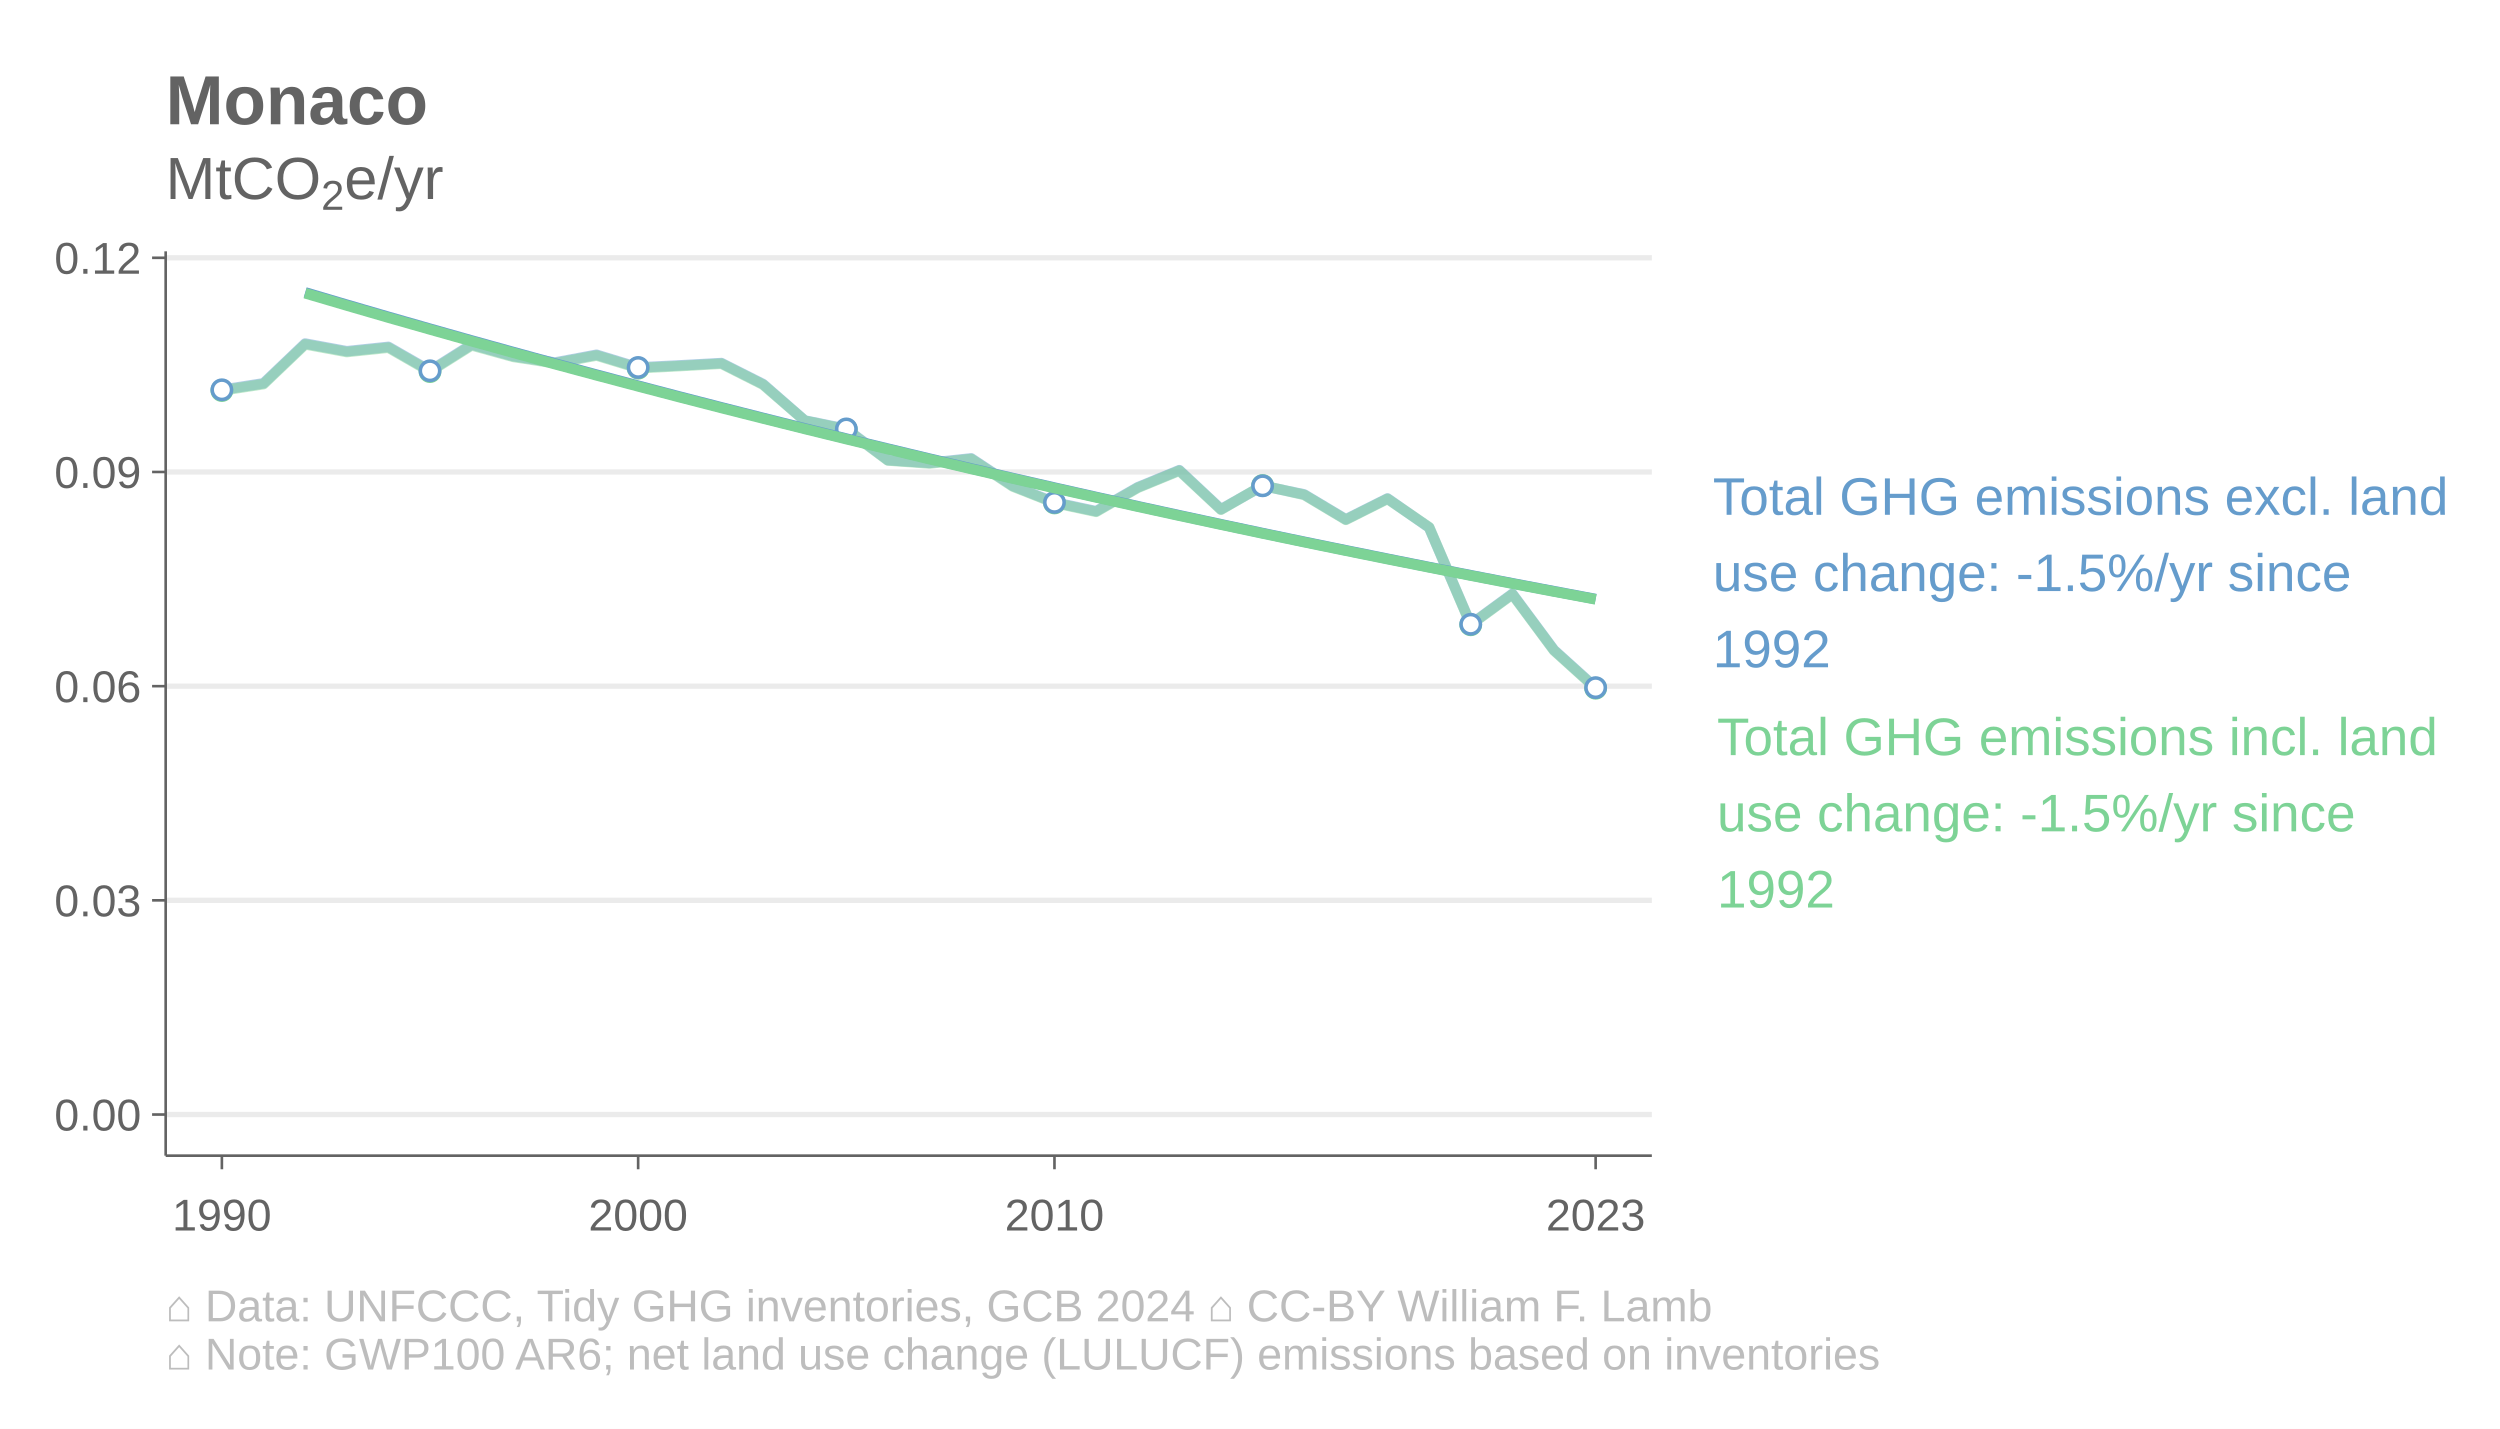
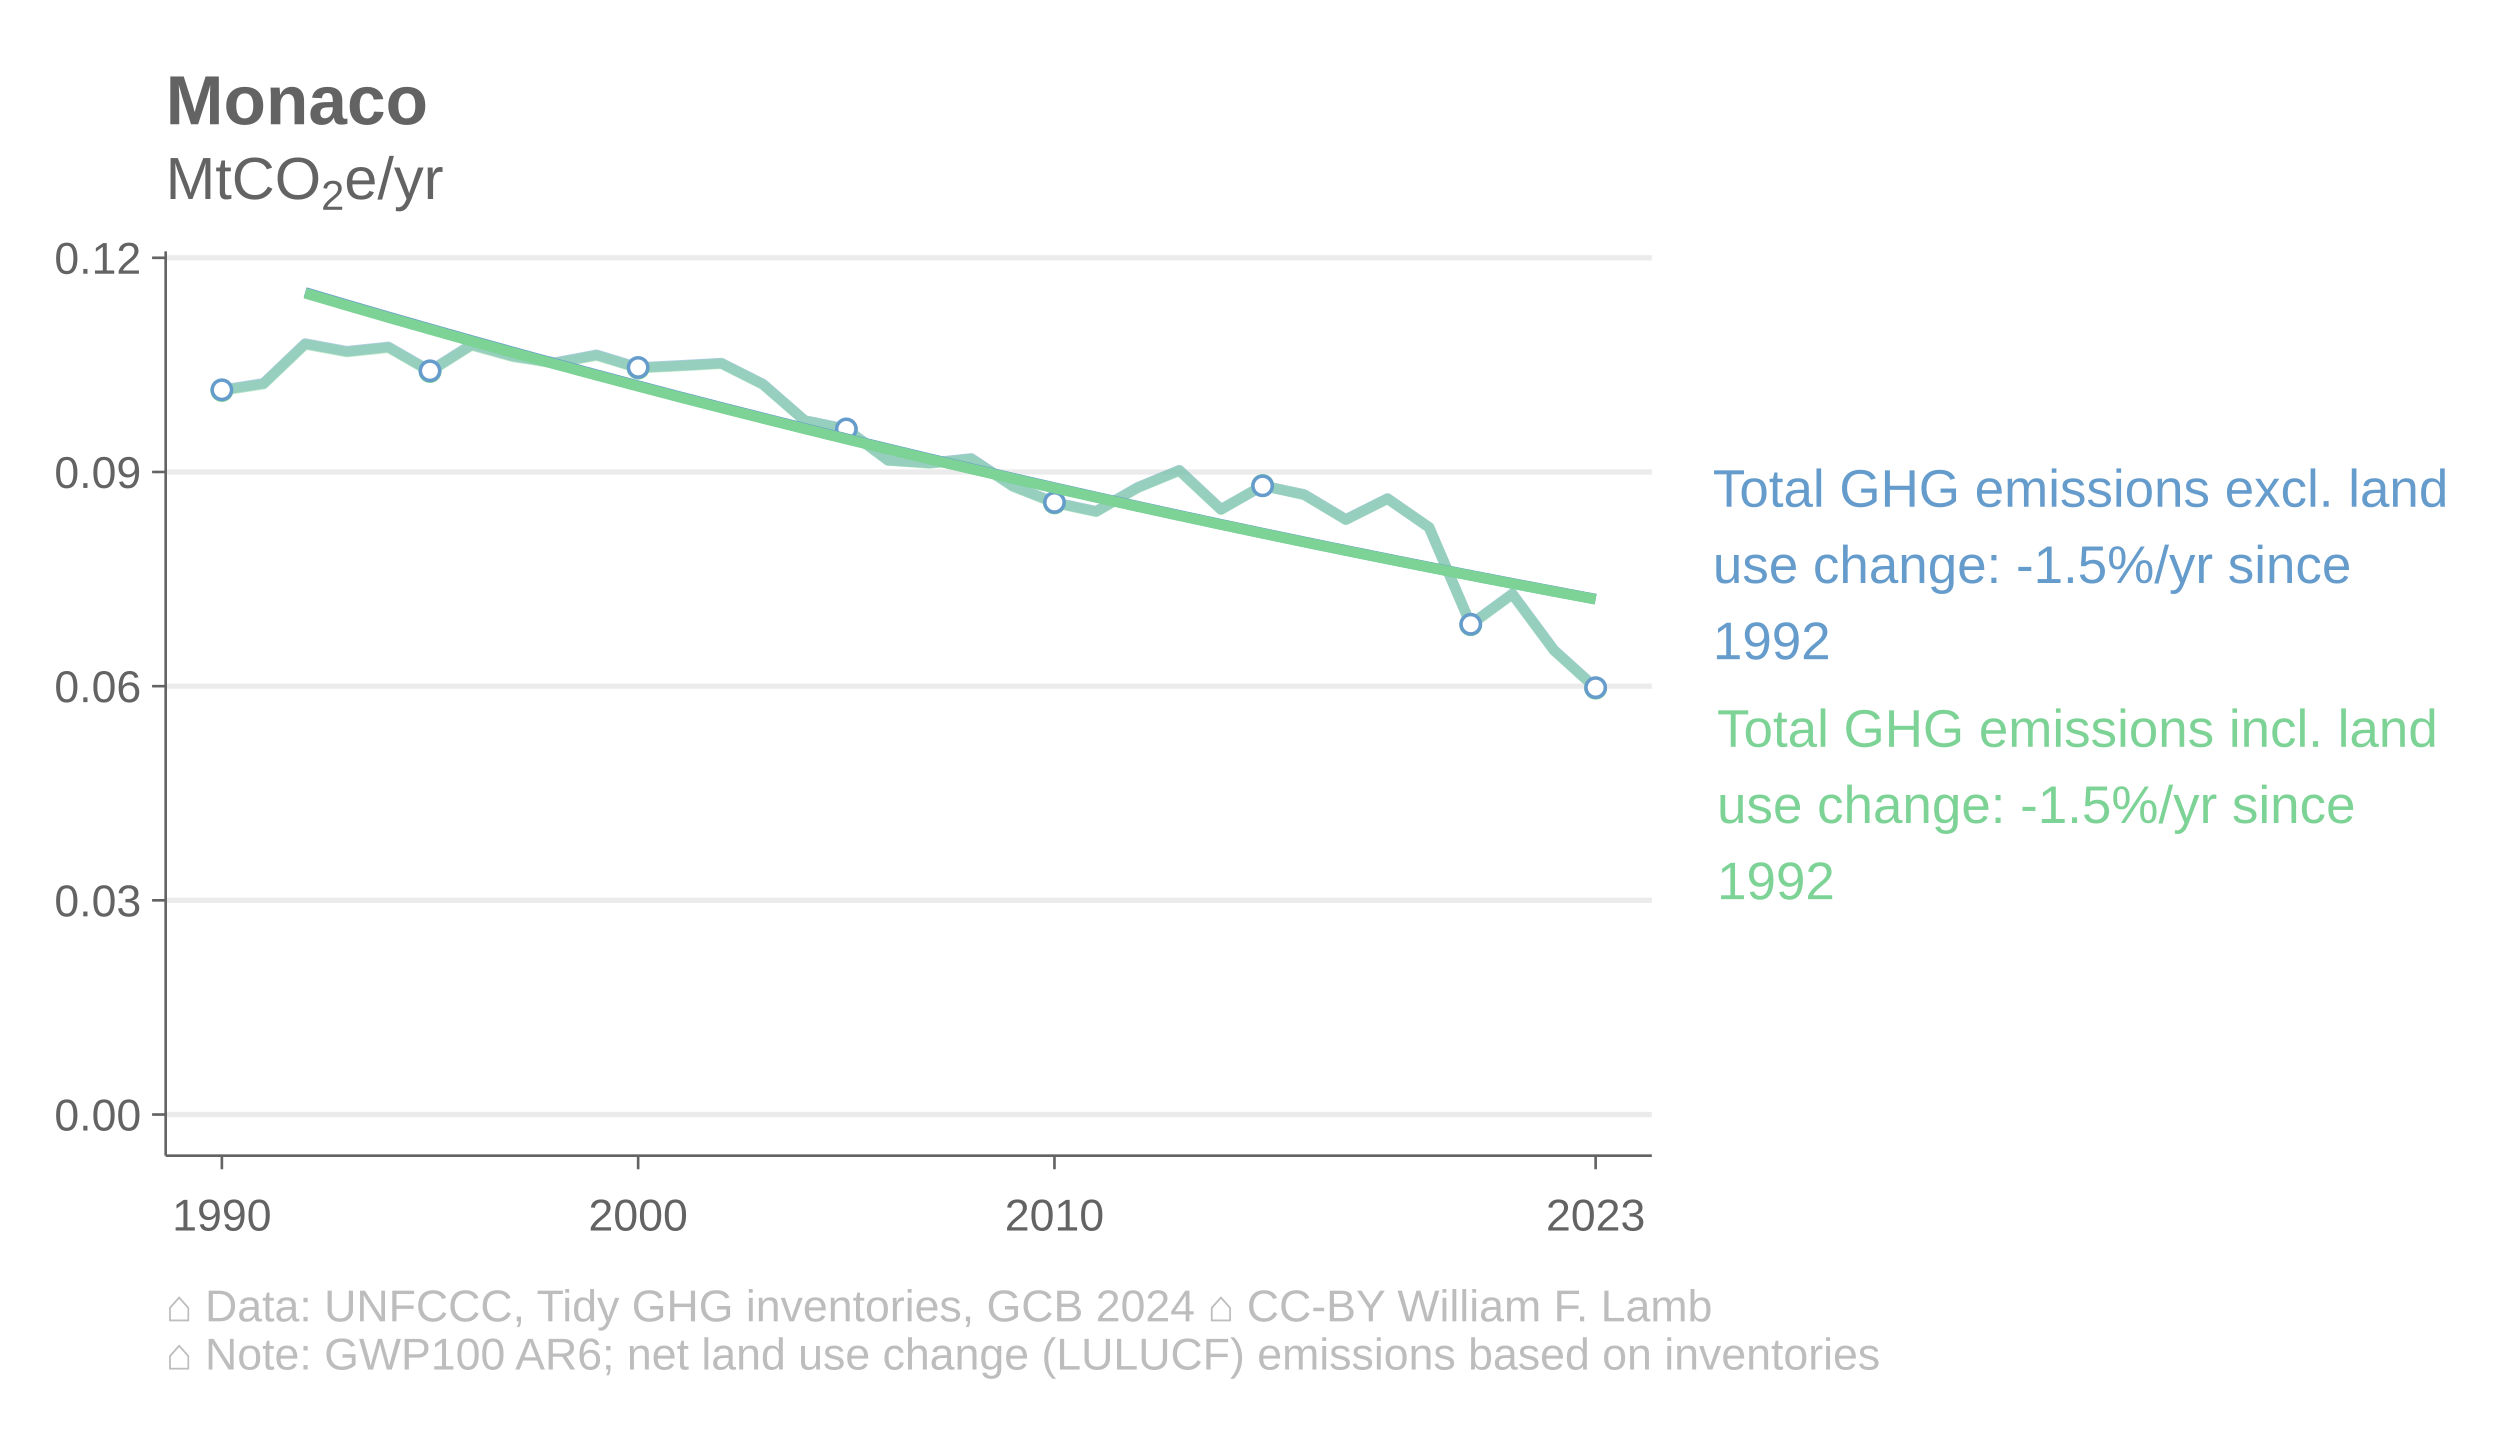
<svg xmlns="http://www.w3.org/2000/svg" class="svglite" width="504.00pt" height="288.00pt" viewBox="0 0 504.00 288.00">
  <defs>
    <style type="text/css">
    .svglite line, .svglite polyline, .svglite polygon, .svglite path, .svglite rect, .svglite circle {
      fill: none;
      stroke: #000000;
      stroke-linecap: round;
      stroke-linejoin: round;
      stroke-miterlimit: 10.00;
    }
    .svglite text {
      white-space: pre;
    }
  </style>
  </defs>
  <rect width="100%" height="100%" style="stroke: none; fill: #FFFFFF;" />
  <defs>
    <clipPath id="cpMC4wMHw1MDQuMDB8MC4wMHwyODguMDA=">
      <rect x="0.00" y="0.00" width="504.00" height="288.00" />
    </clipPath>
  </defs>
  <g clip-path="url(#cpMC4wMHw1MDQuMDB8MC4wMHwyODguMDA=)">
    <rect x="0" y="0.00" width="504.00" height="288.00" style="stroke-width: 1.07; stroke: #FFFFFF; fill: #FFFFFF;" />
  </g>
  <defs>
    <clipPath id="cpMzMuNDB8NDk4LjUyfDUwLjY3fDIzMi45OA==">
      <rect x="33.40" y="50.67" width="465.12" height="182.31" />
    </clipPath>
  </defs>
  <g clip-path="url(#cpMzMuNDB8NDk4LjUyfDUwLjY3fDIzMi45OA==)">
</g>
  <g clip-path="url(#cpMC4wMHw1MDQuMDB8MC4wMHwyODguMDA=)">
</g>
  <defs>
    <clipPath id="cpNS40OHwzMzguNDl8NS40OHwyODIuNTI=">
      <rect x="5.48" y="5.48" width="333.01" height="277.04" />
    </clipPath>
  </defs>
  <g clip-path="url(#cpNS40OHwzMzguNDl8NS40OHwyODIuNTI=)">
    <rect x="5.48" y="5.48" width="333.01" height="277.04" style="stroke-width: 1.07; stroke: #FFFFFF; fill: #FFFFFF;" />
  </g>
  <g clip-path="url(#cpMC4wMHw1MDQuMDB8MC4wMHwyODguMDA=)">
</g>
  <defs>
    <clipPath id="cpMzM4LjQ5fDQ5OC41Mnw1LjQ4fDI4Mi41Mg==">
      <rect x="338.49" y="5.48" width="160.03" height="277.04" />
    </clipPath>
  </defs>
  <g clip-path="url(#cpMzM4LjQ5fDQ5OC41Mnw1LjQ4fDI4Mi41Mg==)">
    <rect x="338.49" y="5.48" width="160.03" height="277.04" style="stroke-width: 1.07; stroke: #FFFFFF; fill: #FFFFFF;" />
  </g>
  <g clip-path="url(#cpMC4wMHw1MDQuMDB8MC4wMHwyODguMDA=)">
</g>
  <defs>
    <clipPath id="cpMzMuNDB8MzMzLjAxfDUwLjY3fDIzMi45OA==">
      <rect x="33.40" y="50.67" width="299.61" height="182.31" />
    </clipPath>
  </defs>
  <g clip-path="url(#cpMzMuNDB8MzMzLjAxfDUwLjY3fDIzMi45OA==)">
    <polyline points="33.40,224.69 333.01,224.69 " style="stroke-width: 1.07; stroke: #EBEBEB; stroke-linecap: butt;" />
    <polyline points="33.40,181.51 333.01,181.51 " style="stroke-width: 1.07; stroke: #EBEBEB; stroke-linecap: butt;" />
    <polyline points="33.40,138.33 333.01,138.33 " style="stroke-width: 1.07; stroke: #EBEBEB; stroke-linecap: butt;" />
    <polyline points="33.40,95.15 333.01,95.15 " style="stroke-width: 1.07; stroke: #EBEBEB; stroke-linecap: butt;" />
    <polyline points="33.40,51.97 333.01,51.97 " style="stroke-width: 1.07; stroke: #EBEBEB; stroke-linecap: butt;" />
    <polyline points="44.73,78.58 53.12,77.28 61.52,69.26 69.91,70.81 78.30,69.93 86.69,74.75 95.08,69.46 103.48,71.80 111.87,73.09 120.26,71.52 128.65,74.08 137.05,73.66 145.44,73.20 153.83,77.43 162.22,84.77 170.62,86.47 179.01,92.76 187.40,93.32 195.79,92.41 204.19,97.96 212.58,101.28 220.97,103.06 229.36,98.24 237.75,94.79 246.15,102.66 254.54,97.94 262.93,99.68 271.32,104.70 279.72,100.49 288.11,106.36 296.50,125.85 304.89,119.72 313.29,131.05 321.68,138.63 " style="stroke-width: 2.13; stroke: #659CCC; stroke-opacity: 0.50; stroke-linecap: butt;" />
    <polyline points="44.73,78.73 53.12,77.44 61.52,69.42 69.91,70.97 78.30,70.09 86.69,74.91 95.08,69.62 103.48,71.95 111.87,73.24 120.26,71.67 128.65,74.22 137.05,73.80 145.44,73.32 153.83,77.55 162.22,84.81 170.62,86.59 179.01,92.83 187.40,93.44 195.79,92.53 204.19,98.08 212.58,101.39 220.97,103.18 229.36,98.35 237.75,94.90 246.15,102.75 254.54,97.88 262.93,99.77 271.32,104.79 279.72,100.58 288.11,106.29 296.50,125.95 304.89,119.82 313.29,131.15 321.68,138.74 " style="stroke-width: 2.13; stroke: #7DD396; stroke-opacity: 0.50; stroke-linecap: butt;" />
    <circle cx="44.73" cy="78.73" r="1.95" style="stroke-width: 0.71; stroke: #7DD396; fill: #FFFFFF;" />
    <circle cx="86.69" cy="74.91" r="1.95" style="stroke-width: 0.71; stroke: #7DD396; fill: #FFFFFF;" />
    <circle cx="128.65" cy="74.22" r="1.95" style="stroke-width: 0.71; stroke: #7DD396; fill: #FFFFFF;" />
    <circle cx="170.62" cy="86.59" r="1.95" style="stroke-width: 0.71; stroke: #7DD396; fill: #FFFFFF;" />
    <circle cx="212.58" cy="101.39" r="1.95" style="stroke-width: 0.71; stroke: #7DD396; fill: #FFFFFF;" />
    <circle cx="254.54" cy="97.88" r="1.95" style="stroke-width: 0.71; stroke: #7DD396; fill: #FFFFFF;" />
    <circle cx="296.50" cy="125.95" r="1.95" style="stroke-width: 0.71; stroke: #7DD396; fill: #FFFFFF;" />
    <circle cx="321.68" cy="138.74" r="1.95" style="stroke-width: 0.71; stroke: #7DD396; fill: #FFFFFF;" />
    <circle cx="44.73" cy="78.58" r="1.95" style="stroke-width: 0.71; stroke: #659CCC; fill: #FFFFFF;" />
    <circle cx="86.69" cy="74.75" r="1.95" style="stroke-width: 0.71; stroke: #659CCC; fill: #FFFFFF;" />
    <circle cx="128.65" cy="74.08" r="1.95" style="stroke-width: 0.71; stroke: #659CCC; fill: #FFFFFF;" />
    <circle cx="170.62" cy="86.47" r="1.95" style="stroke-width: 0.71; stroke: #659CCC; fill: #FFFFFF;" />
    <circle cx="212.58" cy="101.28" r="1.95" style="stroke-width: 0.71; stroke: #659CCC; fill: #FFFFFF;" />
    <circle cx="254.54" cy="97.94" r="1.95" style="stroke-width: 0.71; stroke: #659CCC; fill: #FFFFFF;" />
    <circle cx="296.50" cy="125.85" r="1.95" style="stroke-width: 0.71; stroke: #659CCC; fill: #FFFFFF;" />
    <circle cx="321.68" cy="138.63" r="1.95" style="stroke-width: 0.71; stroke: #659CCC; fill: #FFFFFF;" />
    <polyline points="61.52,58.95 69.91,61.43 78.30,63.87 86.69,66.27 95.08,68.64 103.48,70.97 111.87,73.27 120.26,75.53 128.65,77.76 137.05,79.96 145.44,82.12 153.83,84.25 162.22,86.35 170.62,88.42 179.01,90.45 187.40,92.46 195.79,94.44 204.19,96.38 212.58,98.30 220.97,100.19 229.36,102.05 237.75,103.88 246.15,105.69 254.54,107.47 262.93,109.22 271.32,110.94 279.72,112.64 288.11,114.32 296.50,115.97 304.89,117.59 313.29,119.19 321.68,120.77 " style="stroke-width: 2.13; stroke: #659CCC; stroke-linecap: butt;" />
    <polyline points="61.52,59.12 69.91,61.59 78.30,64.03 86.69,66.42 95.08,68.79 103.48,71.12 111.87,73.41 120.26,75.67 128.65,77.89 137.05,80.09 145.44,82.25 153.83,84.37 162.22,86.47 170.62,88.53 179.01,90.56 187.40,92.57 195.79,94.54 204.19,96.48 212.58,98.40 220.97,100.28 229.36,102.14 237.75,103.97 246.15,105.77 254.54,107.55 262.93,109.30 271.32,111.02 279.72,112.72 288.11,114.39 296.50,116.04 304.89,117.66 313.29,119.26 321.68,120.83 " style="stroke-width: 2.13; stroke: #7DD396; stroke-linecap: butt;" />
  </g>
  <g clip-path="url(#cpMC4wMHw1MDQuMDB8MC4wMHwyODguMDA=)">
    <polyline points="33.40,232.98 33.40,50.67 " style="stroke-width: 0.53; stroke: #636363; stroke-linecap: butt;" />
    <text x="28.47" y="227.91" text-anchor="end" style="font-size: 9.00px;fill: #636363; font-family: &quot;Arial&quot;;" textLength="17.51px" lengthAdjust="spacingAndGlyphs">0.00</text>
    <text x="28.47" y="184.73" text-anchor="end" style="font-size: 9.00px;fill: #636363; font-family: &quot;Arial&quot;;" textLength="17.51px" lengthAdjust="spacingAndGlyphs">0.03</text>
    <text x="28.47" y="141.55" text-anchor="end" style="font-size: 9.00px;fill: #636363; font-family: &quot;Arial&quot;;" textLength="17.51px" lengthAdjust="spacingAndGlyphs">0.06</text>
    <text x="28.47" y="98.37" text-anchor="end" style="font-size: 9.00px;fill: #636363; font-family: &quot;Arial&quot;;" textLength="17.51px" lengthAdjust="spacingAndGlyphs">0.09</text>
    <text x="28.47" y="55.19" text-anchor="end" style="font-size: 9.00px;fill: #636363; font-family: &quot;Arial&quot;;" textLength="17.51px" lengthAdjust="spacingAndGlyphs">0.12</text>
    <polyline points="30.66,224.69 33.40,224.69 " style="stroke-width: 0.53; stroke: #636363; stroke-linecap: butt;" />
    <polyline points="30.66,181.51 33.40,181.51 " style="stroke-width: 0.53; stroke: #636363; stroke-linecap: butt;" />
    <polyline points="30.66,138.33 33.40,138.33 " style="stroke-width: 0.53; stroke: #636363; stroke-linecap: butt;" />
    <polyline points="30.66,95.15 33.40,95.15 " style="stroke-width: 0.53; stroke: #636363; stroke-linecap: butt;" />
    <polyline points="30.66,51.97 33.40,51.97 " style="stroke-width: 0.53; stroke: #636363; stroke-linecap: butt;" />
    <polyline points="33.40,232.98 333.01,232.98 " style="stroke-width: 0.53; stroke: #636363; stroke-linecap: butt;" />
    <polyline points="44.73,235.72 44.73,232.98 " style="stroke-width: 0.53; stroke: #636363; stroke-linecap: butt;" />
    <polyline points="128.65,235.72 128.65,232.98 " style="stroke-width: 0.53; stroke: #636363; stroke-linecap: butt;" />
    <polyline points="212.58,235.72 212.58,232.98 " style="stroke-width: 0.53; stroke: #636363; stroke-linecap: butt;" />
    <polyline points="321.68,235.72 321.68,232.98 " style="stroke-width: 0.53; stroke: #636363; stroke-linecap: butt;" />
    <text x="44.73" y="248.08" text-anchor="middle" style="font-size: 9.00px;fill: #636363; font-family: &quot;Arial&quot;;" textLength="20.02px" lengthAdjust="spacingAndGlyphs">1990</text>
    <text x="128.65" y="248.08" text-anchor="middle" style="font-size: 9.00px;fill: #636363; font-family: &quot;Arial&quot;;" textLength="20.02px" lengthAdjust="spacingAndGlyphs">2000</text>
    <text x="212.58" y="248.08" text-anchor="middle" style="font-size: 9.00px;fill: #636363; font-family: &quot;Arial&quot;;" textLength="20.02px" lengthAdjust="spacingAndGlyphs">2010</text>
    <text x="321.68" y="248.08" text-anchor="middle" style="font-size: 9.00px;fill: #636363; font-family: &quot;Arial&quot;;" textLength="20.02px" lengthAdjust="spacingAndGlyphs">2023</text>
    <text x="33.40" y="40.12" style="font-size: 12.00px;fill: #636363; font-family: &quot;Arial&quot;;" textLength="31.34px" lengthAdjust="spacingAndGlyphs">MtCO</text>
    <text x="64.74" y="42.30" style="font-size: 8.40px;fill: #636363; font-family: &quot;Arial&quot;;" textLength="4.67px" lengthAdjust="spacingAndGlyphs">2</text>
    <text x="69.41" y="40.12" style="font-size: 12.00px;fill: #636363; font-family: &quot;Arial&quot;;" textLength="20.01px" lengthAdjust="spacingAndGlyphs">e/yr</text>
    <text x="33.40" y="25.05" style="font-size: 14.00px; font-weight: bold;fill: #636363; font-family: &quot;Arial&quot;;" textLength="52.86px" lengthAdjust="spacingAndGlyphs">Monaco</text>
    <text x="33.40" y="266.38" style="font-size: 9.00px;fill: #BDBDBD; font-family: &quot;Arial&quot;;" textLength="321.75px" lengthAdjust="spacingAndGlyphs">⌂ Data: UNFCCC, Tidy GHG inventories, GCB 2024   ⌂ CC-BY William F. Lamb  </text>
    <text x="33.40" y="276.10" style="font-size: 9.00px;fill: #BDBDBD; font-family: &quot;Arial&quot;;" textLength="345.55px" lengthAdjust="spacingAndGlyphs">⌂ Note: GWP100 AR6; net land use change (LULUCF) emissions based on inventories</text>
  </g>
  <defs>
    <clipPath id="cpMzQxLjIzfDQ5OC41Mnw1MC42N3wyMzIuOTg=">
      <rect x="341.23" y="50.67" width="157.29" height="182.31" />
    </clipPath>
  </defs>
  <g clip-path="url(#cpMzQxLjIzfDQ5OC41Mnw1MC42N3wyMzIuOTg=)">
-     <text x="345.32" y="103.79" style="font-size: 10.67px;fill: #659CCC; font-family: &quot;Arial&quot;;" textLength="148.05px" lengthAdjust="spacingAndGlyphs">Total GHG emissions excl. land</text>
-     <text x="345.32" y="119.16" style="font-size: 10.67px;fill: #659CCC; font-family: &quot;Arial&quot;;" textLength="128.52px" lengthAdjust="spacingAndGlyphs">use change: -1.5%/yr since</text>
-     <text x="345.32" y="134.52" style="font-size: 10.67px;fill: #659CCC; font-family: &quot;Arial&quot;;" textLength="23.70px" lengthAdjust="spacingAndGlyphs">1992</text>
-     <text x="346.16" y="152.23" style="font-size: 10.67px;fill: #7DD396; font-family: &quot;Arial&quot;;" textLength="145.09px" lengthAdjust="spacingAndGlyphs">Total GHG emissions incl. land</text>
-     <text x="346.16" y="167.60" style="font-size: 10.67px;fill: #7DD396; font-family: &quot;Arial&quot;;" textLength="128.52px" lengthAdjust="spacingAndGlyphs">use change: -1.5%/yr since</text>
-     <text x="346.16" y="182.96" style="font-size: 10.67px;fill: #7DD396; font-family: &quot;Arial&quot;;" textLength="23.70px" lengthAdjust="spacingAndGlyphs">1992</text>
+     <text x="345.32" y="102.16" style="font-size: 10.67px;fill: #659CCC; font-family: &quot;Arial&quot;;" textLength="148.05px" lengthAdjust="spacingAndGlyphs">Total GHG emissions excl. land</text>
+     <text x="345.32" y="117.53" style="font-size: 10.67px;fill: #659CCC; font-family: &quot;Arial&quot;;" textLength="128.52px" lengthAdjust="spacingAndGlyphs">use change: -1.5%/yr since</text>
+     <text x="345.32" y="132.89" style="font-size: 10.67px;fill: #659CCC; font-family: &quot;Arial&quot;;" textLength="23.70px" lengthAdjust="spacingAndGlyphs">1992</text>
+     <text x="346.16" y="150.55" style="font-size: 10.67px;fill: #7DD396; font-family: &quot;Arial&quot;;" textLength="145.09px" lengthAdjust="spacingAndGlyphs">Total GHG emissions incl. land</text>
+     <text x="346.16" y="165.91" style="font-size: 10.67px;fill: #7DD396; font-family: &quot;Arial&quot;;" textLength="128.52px" lengthAdjust="spacingAndGlyphs">use change: -1.5%/yr since</text>
+     <text x="346.16" y="181.28" style="font-size: 10.67px;fill: #7DD396; font-family: &quot;Arial&quot;;" textLength="23.70px" lengthAdjust="spacingAndGlyphs">1992</text>
  </g>
  <g clip-path="url(#cpMC4wMHw1MDQuMDB8MC4wMHwyODguMDA=)">
</g>
</svg>
